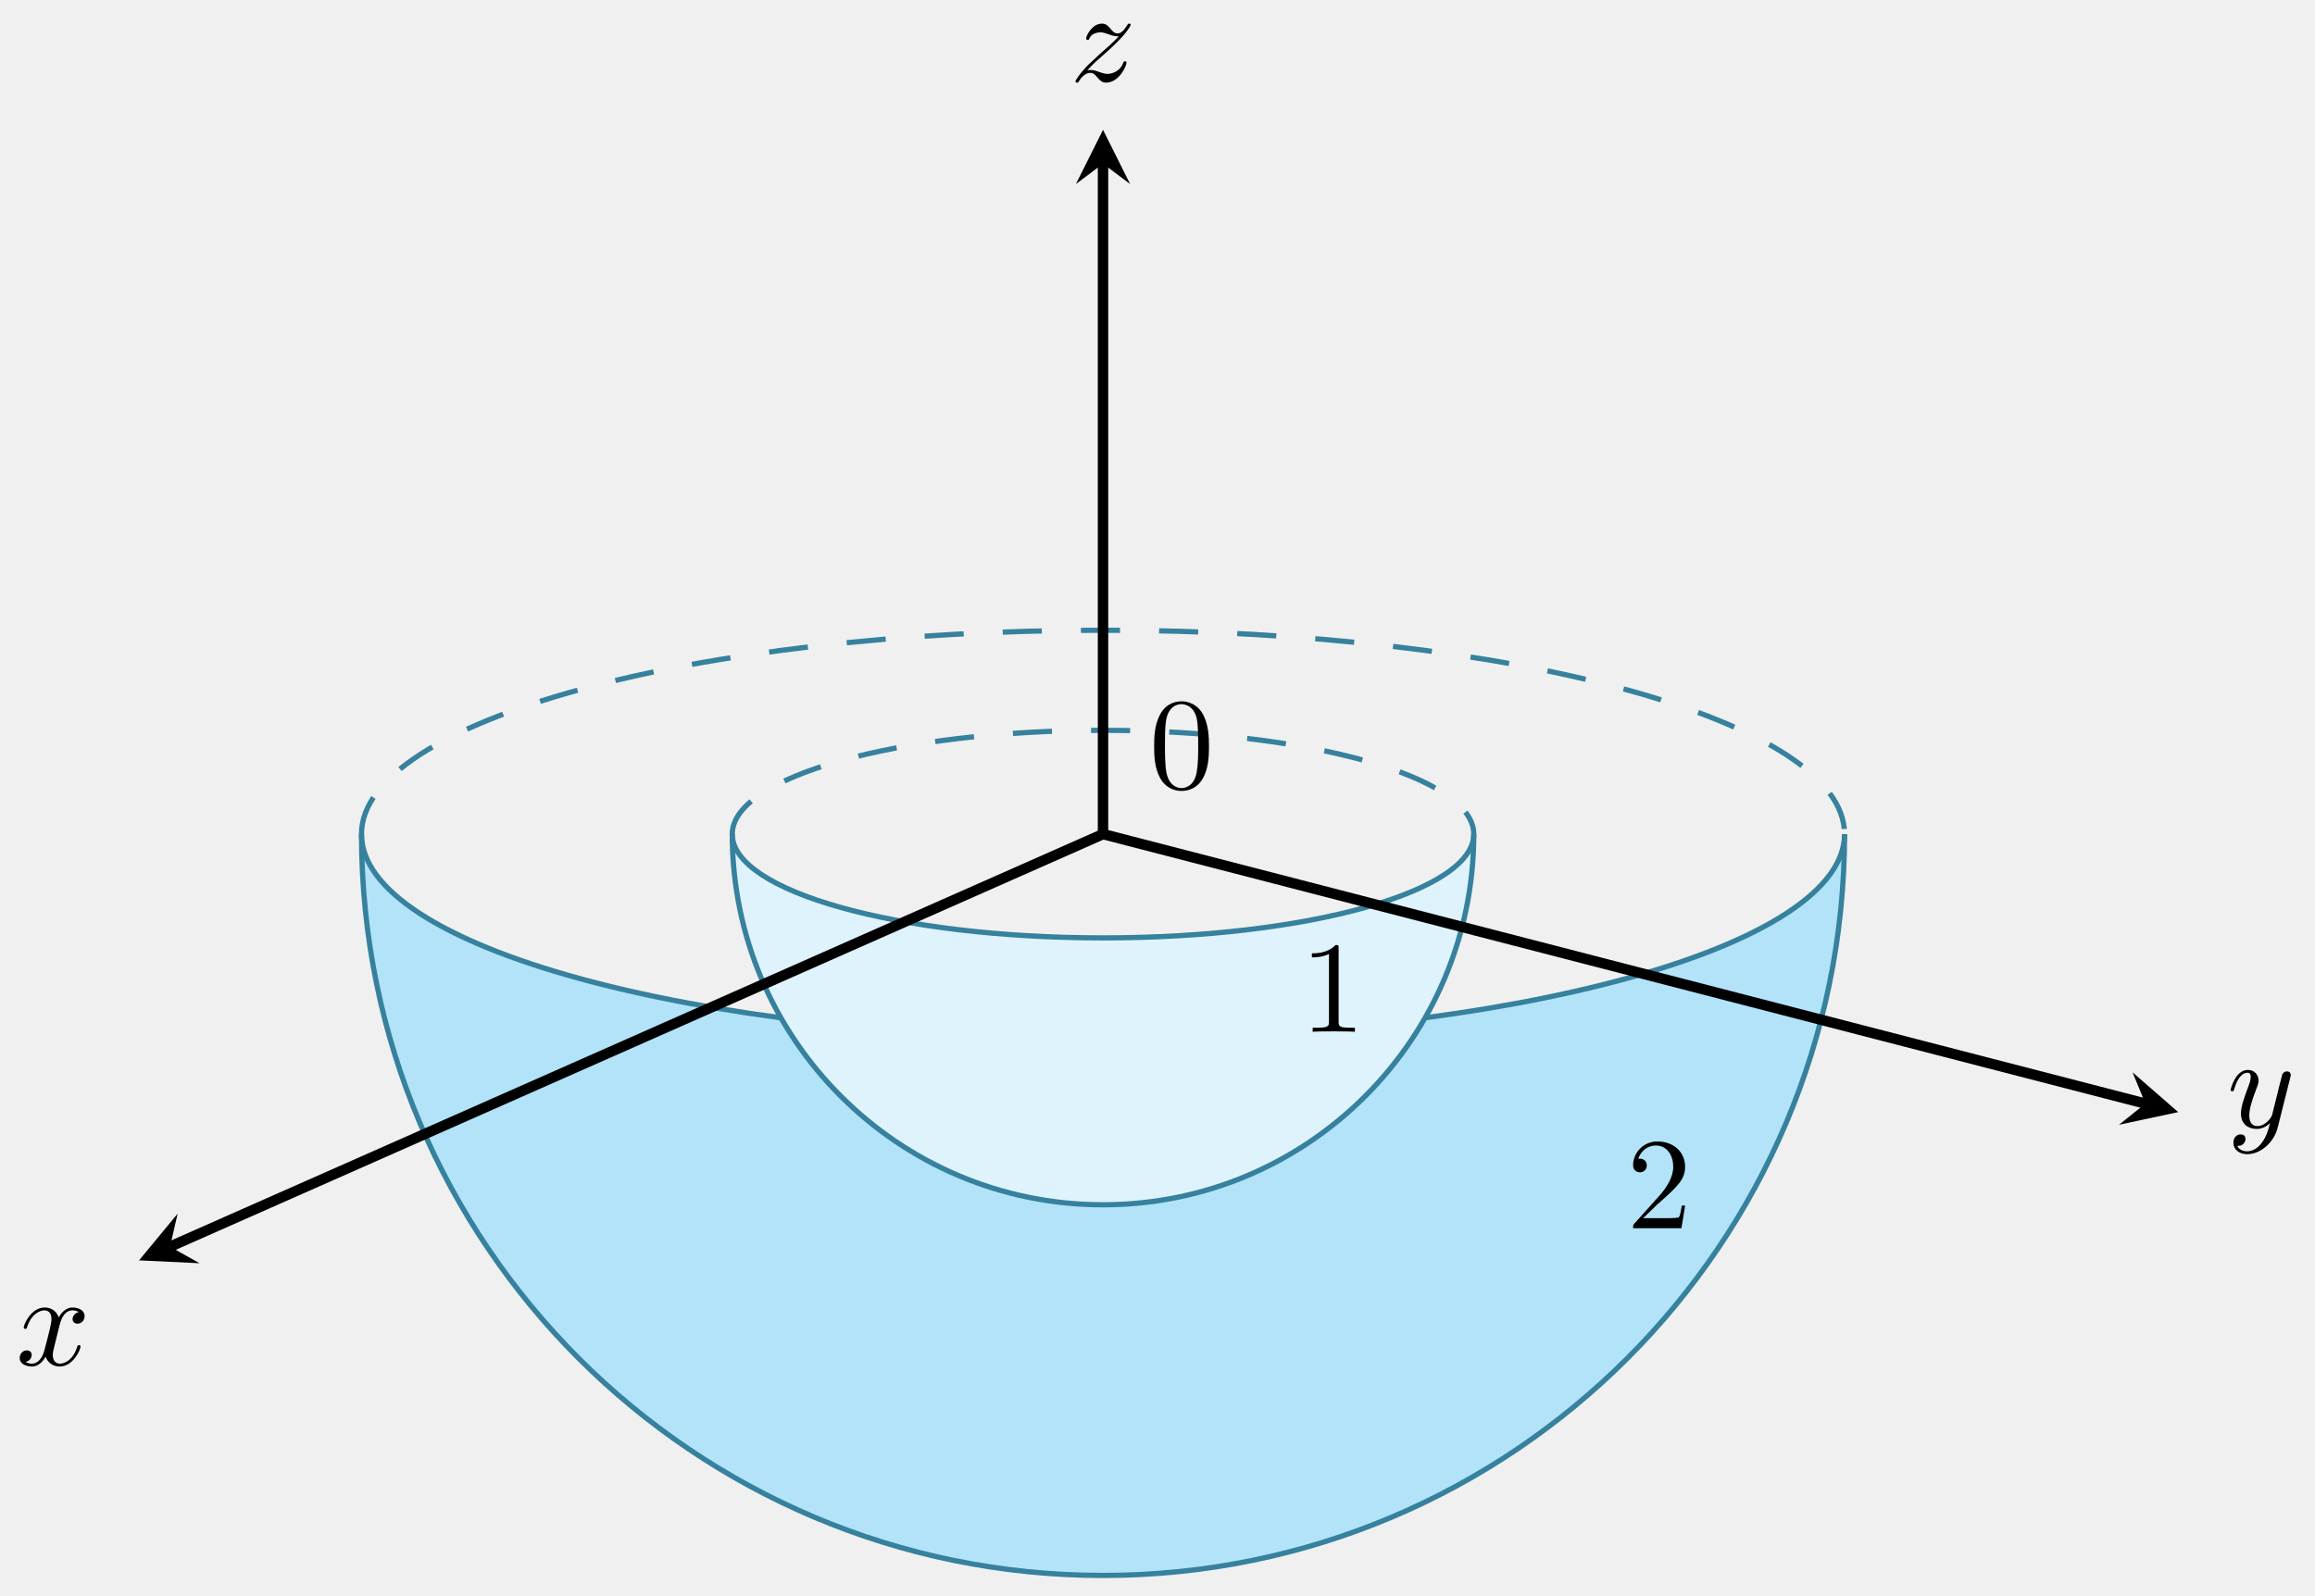
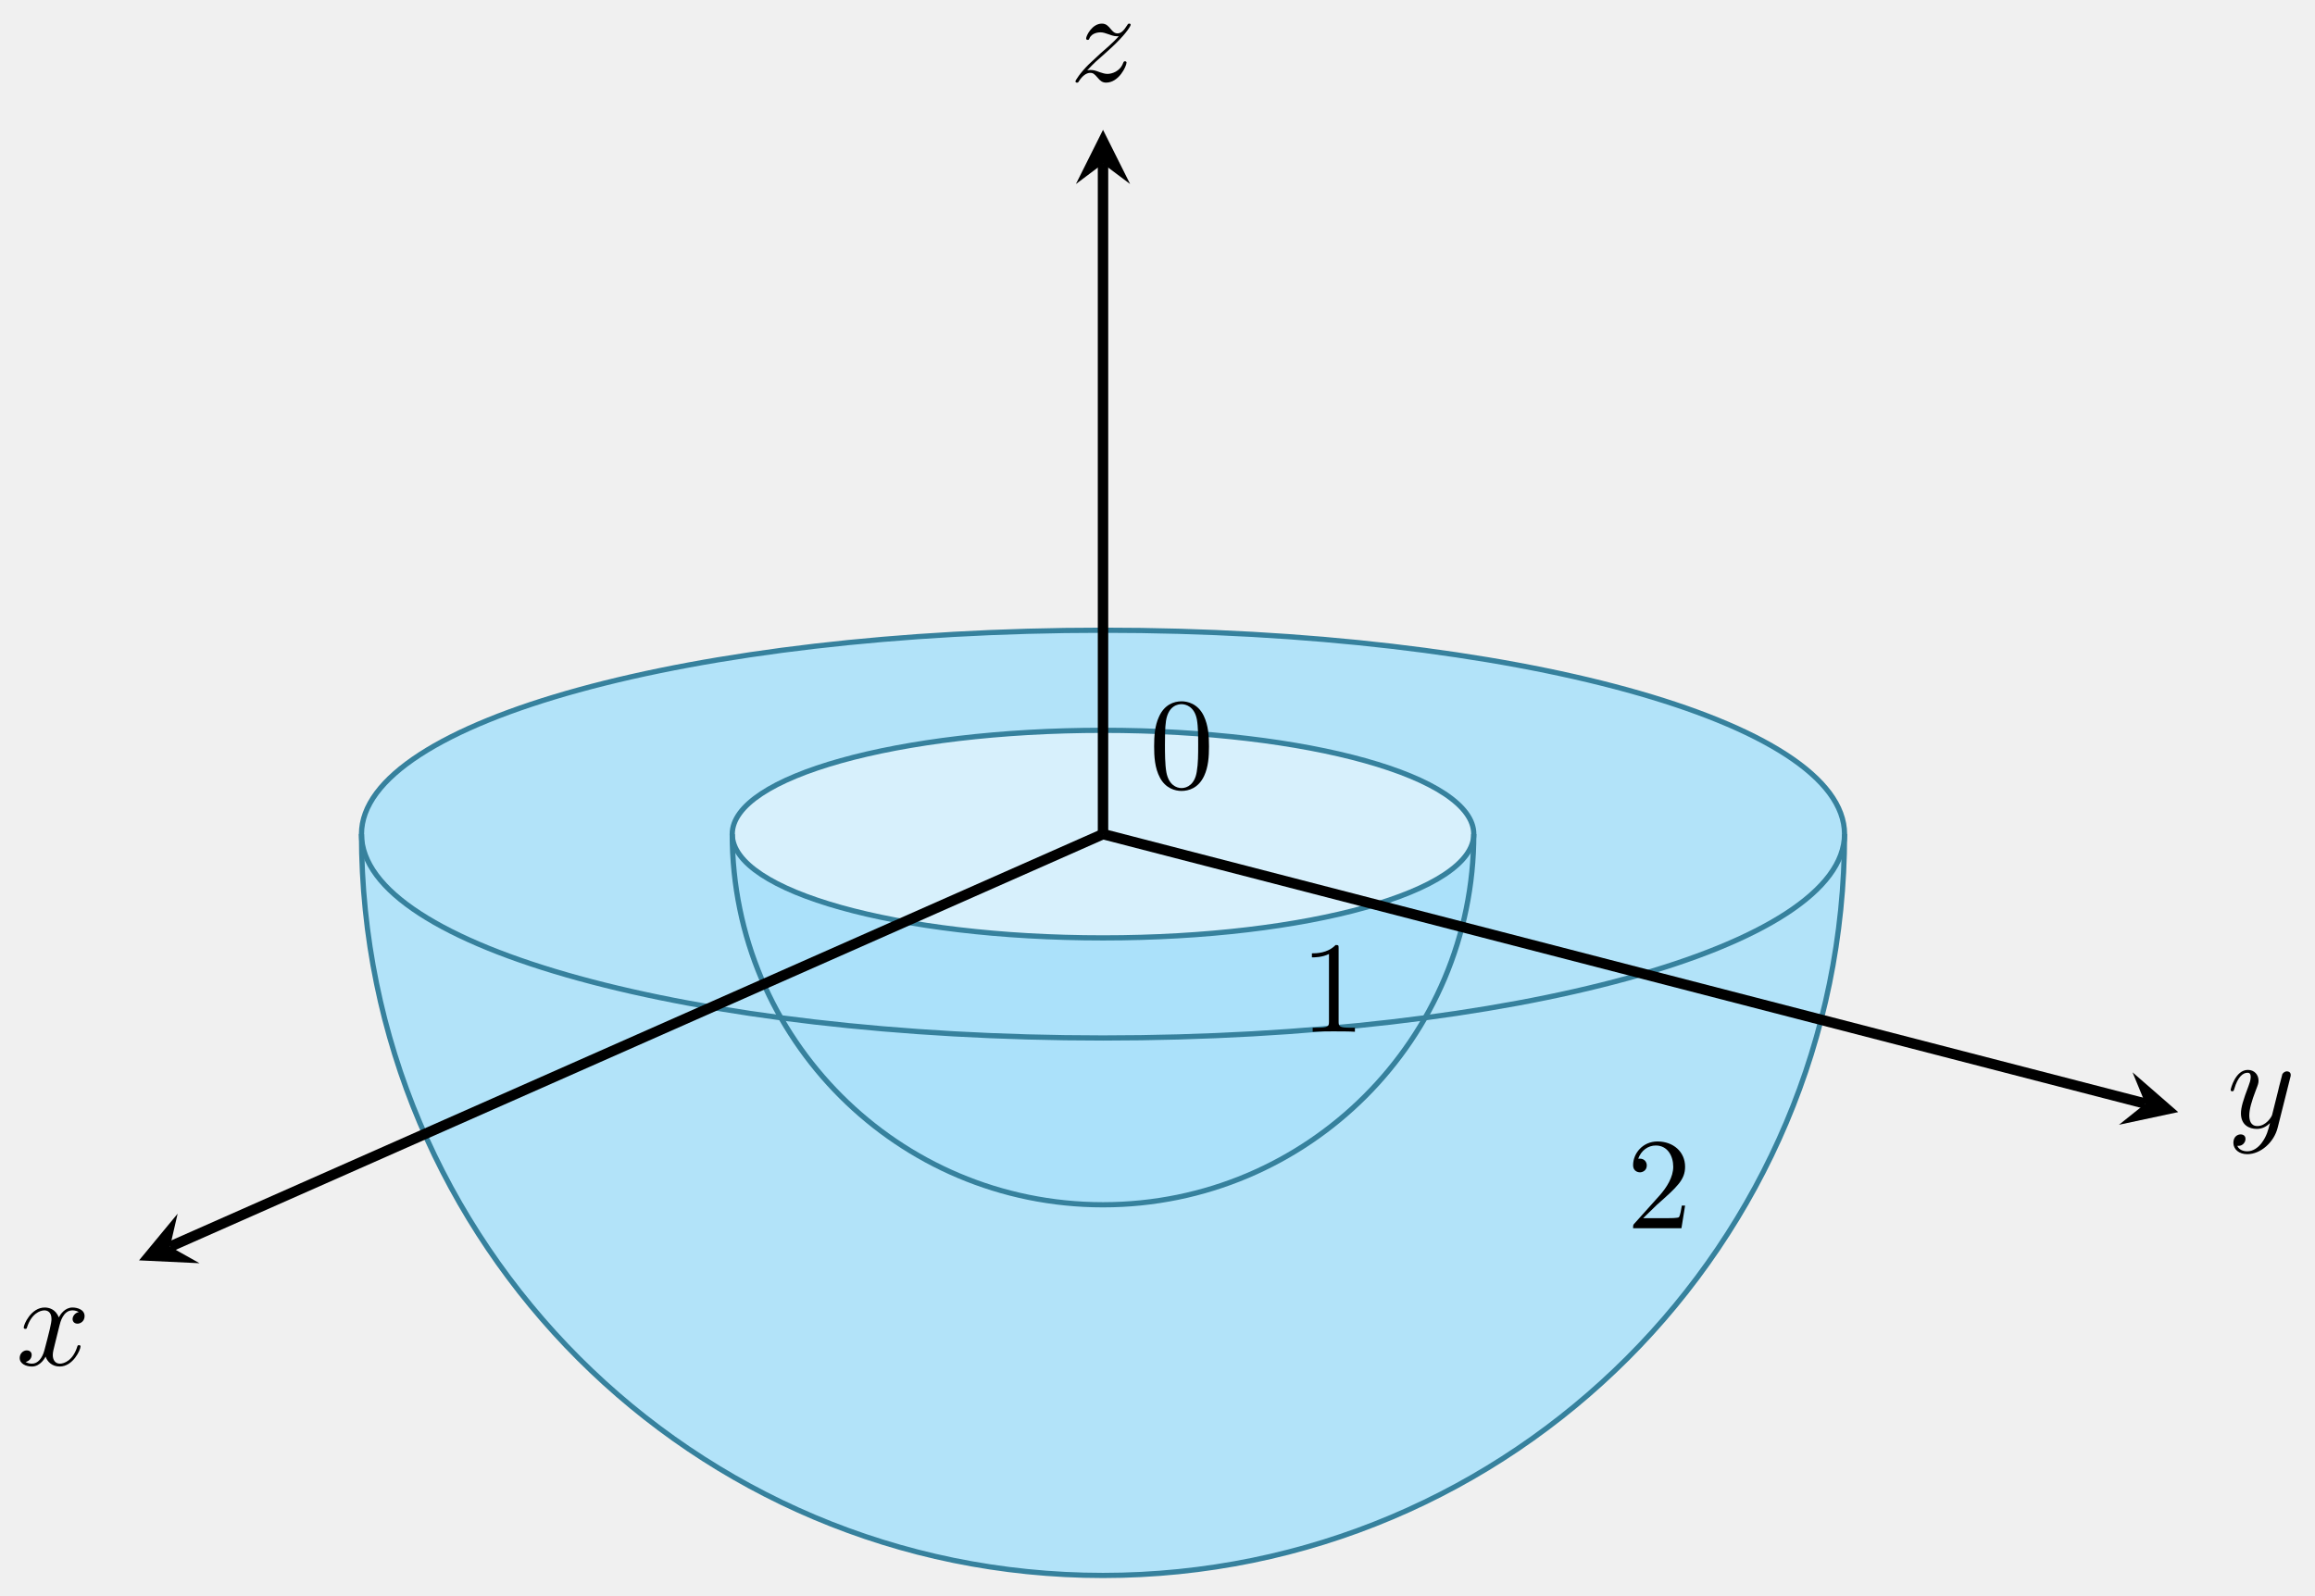
<svg xmlns="http://www.w3.org/2000/svg" xmlns:xlink="http://www.w3.org/1999/xlink" version="1.1" width="177" height="122" viewBox="0 0 177 122">
  <defs>
    <path id="font_1_3" d="M.133 .083C.187 .141 .216 .166 .252 .197 .252 .198 .314 .251 .35 .287 .445 .38 .467 .428 .467 .432 .467 .442 .458 .442 .456 .442 .449 .442 .446 .44 .441 .431 .411 .383 .39 .367 .366 .367 .342 .367 .33 .382 .315 .399 .296 .422 .279 .442 .246 .442 .171 .442 .125 .349 .125 .328 .125 .323 .128 .317 .137 .317 .146 .317 .148 .322 .15 .328 .169 .374 .227 .375 .235 .375 .256 .375 .275 .368 .298 .36 .338 .345 .349 .345 .375 .345 .339 .302 .255 .23 .236 .214L.146 .13C.078 .063 .043 .006 .043-.001 .043-.011 .053-.011 .055-.011 .063-.011 .065-.009 .071 .002 .094 .037 .124 .064 .156 .064 .179 .064 .189 .055 .214 .026 .231 .005 .249-.011 .278-.011 .377-.011 .435 .116 .435 .143 .435 .148 .431 .153 .423 .153 .414 .153 .412 .147 .409 .14 .386 .075 .322 .056 .289 .056 .269 .056 .251 .062 .23 .069 .196 .082 .181 .086 .16 .086 .158 .086 .142 .086 .133 .083Z" />
    <path id="font_1_2" d="M.486 .381C.49 .395 .49 .397 .49 .404 .49 .422 .476 .431 .461 .431 .451 .431 .435 .425 .426 .41 .424 .405 .416 .374 .412 .356 .405 .33 .398 .303 .392 .276L.347 .096C.343 .081 .3 .011 .234 .011 .183 .011 .172 .055 .172 .092 .172 .138 .189 .2 .223 .288 .239 .329 .243 .34 .243 .36 .243 .405 .211 .442 .161 .442 .066 .442 .029 .297 .029 .288 .029 .278 .039 .278 .041 .278 .051 .278 .052 .28 .057 .296 .084 .39 .124 .42 .158 .42 .166 .42 .183 .42 .183 .388 .183 .363 .173 .337 .166 .318 .126 .212 .108 .155 .108 .108 .108 .019 .171-.011 .23-.011 .269-.011 .303 .006 .331 .034 .318-.018 .306-.067 .266-.12 .24-.154 .202-.183 .156-.183 .142-.183 .097-.18 .08-.141 .096-.141 .109-.141 .123-.129 .133-.12 .143-.107 .143-.088 .143-.057 .116-.053 .106-.053 .083-.053 .05-.069 .05-.118 .05-.168 .094-.205 .156-.205 .259-.205 .362-.114 .39-.001L.486 .381Z" />
    <path id="font_1_1" d="M.334 .302C.34 .328 .363 .42 .433 .42 .438 .42 .462 .42 .483 .407 .455 .402 .435 .377 .435 .353 .435 .337 .446 .318 .473 .318 .495 .318 .527 .336 .527 .376 .527 .428 .468 .442 .434 .442 .376 .442 .341 .389 .329 .366 .304 .432 .25 .442 .221 .442 .117 .442 .06 .313 .06 .288 .06 .278 .07 .278 .072 .278 .08 .278 .083 .28 .085 .289 .119 .395 .185 .42 .219 .42 .238 .42 .273 .411 .273 .353 .273 .322 .256 .255 .219 .115 .203 .053 .168 .011 .124 .011 .118 .011 .095 .011 .074 .024 .099 .029 .121 .05 .121 .078 .121 .105 .099 .113 .084 .113 .054 .113 .029 .087 .029 .055 .029 .009 .079-.011 .123-.011 .189-.011 .225 .059 .228 .065 .24 .028 .276-.011 .336-.011 .439-.011 .496 .118 .496 .143 .496 .153 .487 .153 .484 .153 .475 .153 .473 .149 .471 .142 .438 .035 .37 .011 .338 .011 .299 .011 .283 .043 .283 .077 .283 .099 .289 .121 .3 .165L.334 .302Z" />
    <path id="font_2_1" d="M.46 .32C.46 .4 .455 .48 .42 .554 .374 .65 .292 .666 .25 .666 .19 .666 .117 .64 .076 .547 .044 .478 .039 .4 .039 .32 .039 .245 .043 .155 .084 .079 .127-.002 .2-.022 .249-.022 .303-.022 .379-.001 .423 .094 .455 .163 .46 .241 .46 .32M.249-0C.21-0 .151 .025 .133 .121 .122 .181 .122 .273 .122 .332 .122 .396 .122 .462 .13 .516 .149 .635 .224 .644 .249 .644 .282 .644 .348 .626 .367 .527 .377 .471 .377 .395 .377 .332 .377 .257 .377 .189 .366 .125 .351 .03 .294-0 .249-0Z" />
    <path id="font_2_2" d="M.294 .64C.294 .664 .294 .666 .271 .666 .209 .602 .121 .602 .089 .602V.571C.109 .571 .168 .571 .22 .597V.079C.22 .043 .217 .031 .127 .031H.095V0C.13 .003 .217 .003 .257 .003 .297 .003 .384 .003 .419 0V.031H.387C.297 .031 .294 .042 .294 .079V.64Z" />
    <path id="font_2_3" d="M.127 .077 .233 .18C.389 .318 .449 .372 .449 .472 .449 .586 .359 .666 .237 .666 .124 .666 .05 .574 .05 .485 .05 .429 .1 .429 .103 .429 .12 .429 .155 .441 .155 .482 .155 .508 .137 .534 .102 .534 .094 .534 .092 .534 .089 .533 .112 .598 .166 .635 .224 .635 .315 .635 .358 .554 .358 .472 .358 .392 .308 .313 .253 .251L.061 .037C.05 .026 .05 .024 .05 0H.421L.449 .174H.424C.419 .144 .412 .1 .402 .085 .395 .077 .329 .077 .307 .077H.127Z" />
  </defs>
-   <path transform="matrix(1.00003,0,0,-1.00005,84.33408,63.79054)" d="M-56.694 0C-56.694-8.611-31.311-15.591 0-15.591 31.311-15.591 56.694-8.611 56.694 0 56.694-31.311 31.311-56.694 0-56.694-31.311-56.694-56.694-31.311-56.694 0" fill="#abe1fa" fill-opacity=".9" />
+   <path transform="matrix(1.00003,0,0,-1.00005,84.33408,63.79054)" d="M-56.694 0C-56.694-8.611-31.311-15.591 0-15.591 31.311-15.591 56.694-8.611 56.694 0 56.694-31.311 31.311-56.694 0-56.694-31.311-56.694-56.694-31.311-56.694 0M56.694 0C56.694 8.611 31.311 15.591 0 15.591-31.311 15.591-56.694 8.611-56.694 0-56.694-8.611-31.311-15.591 0-15.591 31.311-15.591 56.694-8.611 56.694 0ZM0 0" fill="#abe1fa" fill-opacity=".9" />
+   <path transform="matrix(1.00003,0,0,-1.00005,84.33408,63.79054)" d="M-28.347 0C-28.347-4.384-15.656-7.937 0-7.937 15.656-7.937 28.347-4.384 28.347 0 28.347-15.656 15.656-28.347 0-28.347-15.656-28.347-28.347-15.656-28.347 0" fill="#abe1fa" />
+   <path transform="matrix(1.00003,0,0,-1.00005,84.33408,63.79054)" d="M28.347 0C28.347 4.384 15.656 7.937 0 7.937-15.656 7.937-28.347 4.384-28.347 0-28.347-4.384-15.656-7.937 0-7.937 15.656-7.937 28.347-4.384 28.347 0ZM0 0" fill="#dcf2fd" fill-opacity=".9" />
  <path transform="matrix(1.00003,0,0,-1.00005,84.33408,63.79054)" stroke-width=".399" stroke-linecap="butt" stroke-miterlimit="10" stroke-linejoin="miter" fill="none" stroke="#36819d" d="M-56.694 0C-56.694-8.611-31.311-15.591 0-15.591 31.311-15.591 56.694-8.611 56.694 0" />
-   <path transform="matrix(1.00003,0,0,-1.00005,84.33408,63.79054)" stroke-width=".399" stroke-linecap="butt" stroke-dasharray="2.989,2.989" stroke-miterlimit="10" stroke-linejoin="miter" fill="none" stroke="#36819d" d="M-56.694 0C-56.694 8.611-31.311 15.591 0 15.591 31.311 15.591 56.694 8.611 56.694 0" />
+   <path transform="matrix(1.00003,0,0,-1.00005,84.33408,63.79054)" stroke-width=".399" stroke-linecap="butt" stroke-miterlimit="10" stroke-linejoin="miter" fill="none" stroke="#36819d" d="M-56.694 0C-56.694 8.611-31.311 15.591 0 15.591 31.311 15.591 56.694 8.611 56.694 0" />
  <path transform="matrix(1.00003,0,0,-1.00005,84.33408,63.79054)" stroke-width=".399" stroke-linecap="butt" stroke-miterlimit="10" stroke-linejoin="miter" fill="none" stroke="#36819d" d="M-56.694 0C-56.694-31.311-31.311-56.694 0-56.694 31.311-56.694 56.694-31.311 56.694 0" />
-   <path transform="matrix(1.00003,0,0,-1.00005,84.33408,63.79054)" d="M-28.347 0C-28.347-4.384-15.656-7.937 0-7.937 15.656-7.937 28.347-4.384 28.347 0 28.347-15.656 15.656-28.347 0-28.347-15.656-28.347-28.347-15.656-28.347 0" fill="#ffffff" />
-   <path transform="matrix(1.00003,0,0,-1.00005,84.33408,63.79054)" d="M-28.347 0C-28.347-4.384-15.656-7.937 0-7.937 15.656-7.937 28.347-4.384 28.347 0 28.347-15.656 15.656-28.347 0-28.347-15.656-28.347-28.347-15.656-28.347 0" fill="#dcf2fd" fill-opacity=".9" />
  <path transform="matrix(1.00003,0,0,-1.00005,84.33408,63.79054)" stroke-width=".399" stroke-linecap="butt" stroke-miterlimit="10" stroke-linejoin="miter" fill="none" stroke="#36819d" d="M-28.347 0C-28.347-4.384-15.656-7.937 0-7.937 15.656-7.937 28.347-4.384 28.347 0" />
-   <path transform="matrix(1.00003,0,0,-1.00005,84.33408,63.79054)" stroke-width=".399" stroke-linecap="butt" stroke-dasharray="2.989,2.989" stroke-miterlimit="10" stroke-linejoin="miter" fill="none" stroke="#36819d" d="M-28.347 0C-28.347 4.384-15.656 7.937 0 7.937 15.656 7.937 28.347 4.384 28.347 0" />
+   <path transform="matrix(1.00003,0,0,-1.00005,84.33408,63.79054)" stroke-width=".399" stroke-linecap="butt" stroke-miterlimit="10" stroke-linejoin="miter" fill="none" stroke="#36819d" d="M-28.347 0C-28.347 4.384-15.656 7.937 0 7.937 15.656 7.937 28.347 4.384 28.347 0" />
  <path transform="matrix(1.00003,0,0,-1.00005,84.33408,63.79054)" stroke-width=".399" stroke-linecap="butt" stroke-miterlimit="10" stroke-linejoin="miter" fill="none" stroke="#36819d" d="M-28.347 0C-28.347-15.656-15.656-28.347 0-28.347 15.656-28.347 28.347-15.656 28.347 0" />
  <path transform="matrix(1.00003,0,0,-1.00005,84.33408,63.79054)" stroke-width=".797" stroke-linecap="butt" stroke-miterlimit="10" stroke-linejoin="miter" fill="none" stroke="#000000" d="M0 0V51.268" />
  <path transform="matrix(0,-1.00005,-1.00003,-0,84.33408,12.5195)" d="M2.59 0-1.554 2.072 0 0-1.554-2.072" />
  <use data-text="z" xlink:href="#font_1_3" transform="matrix(9.962899,0,0,-9.963098,81.798,6.20966)" />
  <path transform="matrix(1.00003,0,0,-1.00005,84.33408,63.79054)" stroke-width=".797" stroke-linecap="butt" stroke-miterlimit="10" stroke-linejoin="miter" fill="none" stroke="#000000" d="M0 0 79.698-20.612" />
  <path transform="matrix(.9681391,.2503625,.2503575,-.9681584,164.0344,84.40318)" d="M2.59 0-1.554 2.072 0 0-1.554-2.072" />
  <use data-text="y" xlink:href="#font_1_2" transform="matrix(9.962899,0,0,-9.963098,170.2617,86.22766)" />
  <path transform="matrix(1.00003,0,0,-1.00005,84.33408,63.79054)" stroke-width=".797" stroke-linecap="butt" stroke-miterlimit="10" stroke-linejoin="miter" fill="none" stroke="#000000" d="M0 0-71.333-31.551" />
  <path transform="matrix(-.9145275,.4045002,.4044922,.9145457,12.99889,95.34304)" d="M2.59 0-1.554 2.072 0 0-1.554-2.072" />
  <use data-text="x" xlink:href="#font_1_1" transform="matrix(9.962899,0,0,-9.963098,1.216583,104.3996)" />
  <use data-text="0" xlink:href="#font_2_1" transform="matrix(9.962899,0,0,-9.963098,87.85418,60.27036)" />
  <use data-text="1" xlink:href="#font_2_2" transform="matrix(9.962899,0,0,-9.963098,99.41853,78.90729)" />
  <use data-text="2" xlink:href="#font_2_3" transform="matrix(9.962899,0,0,-9.963098,124.3653,93.93204)" />
</svg>
